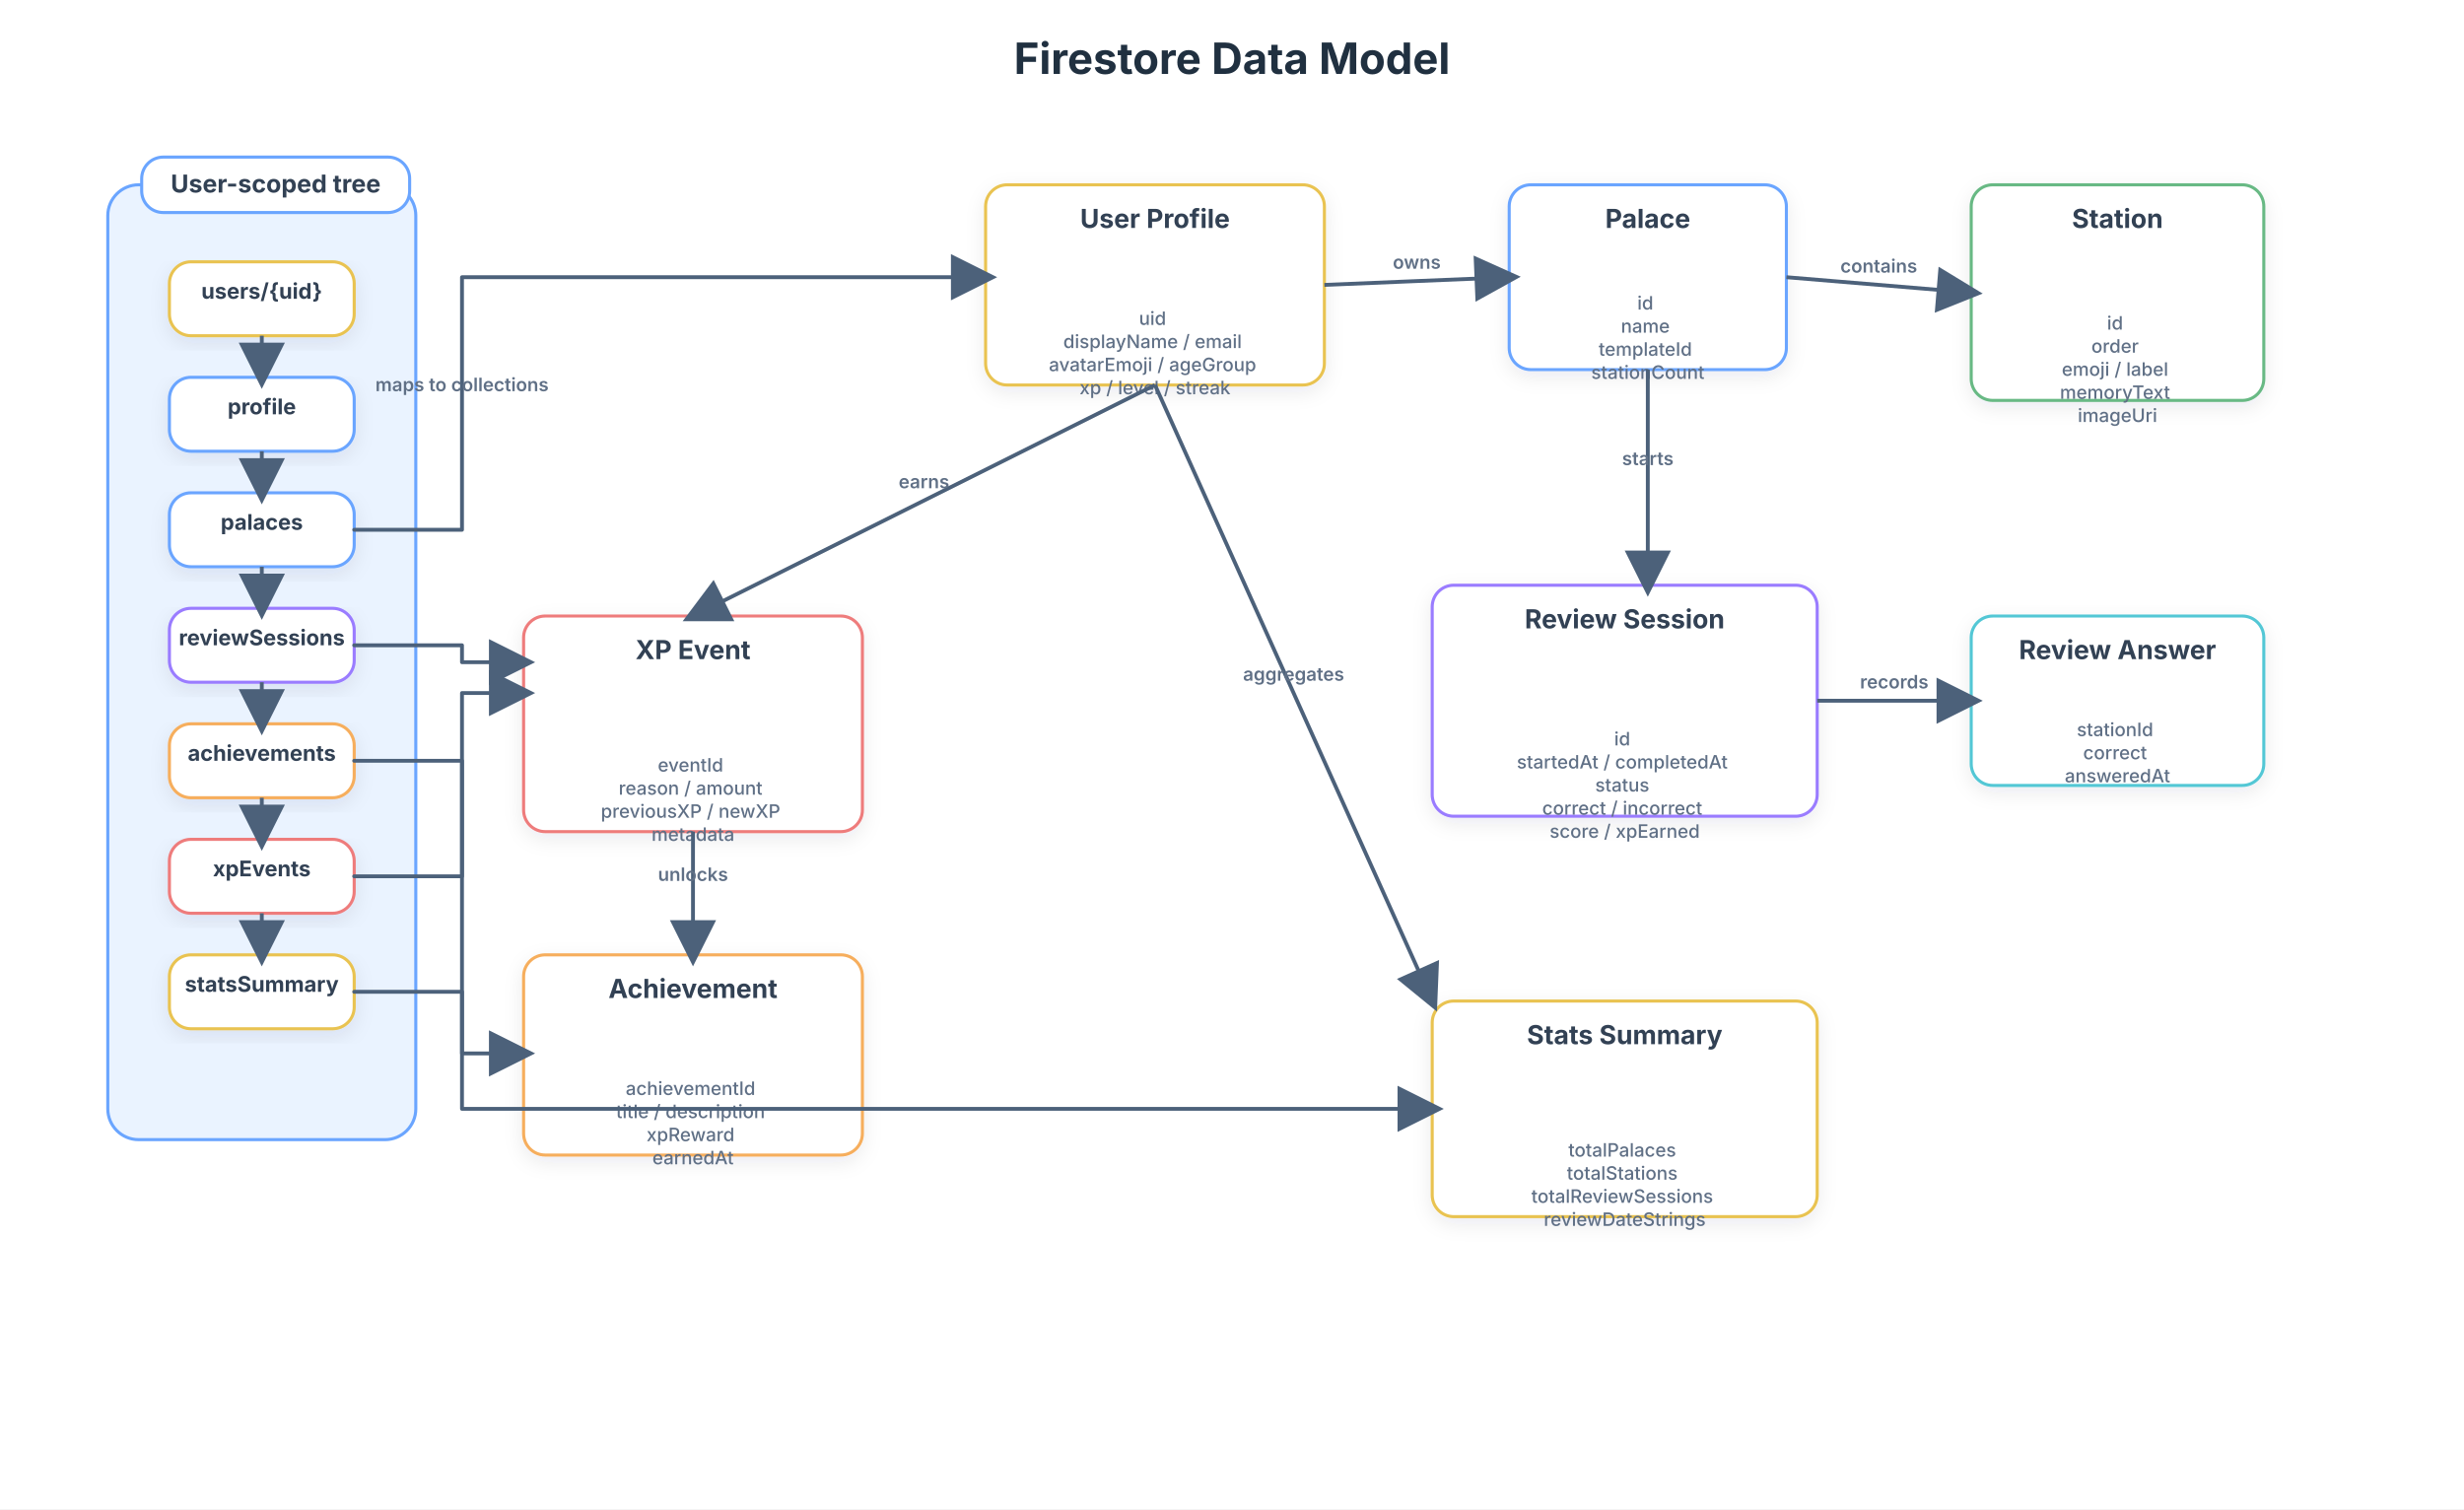
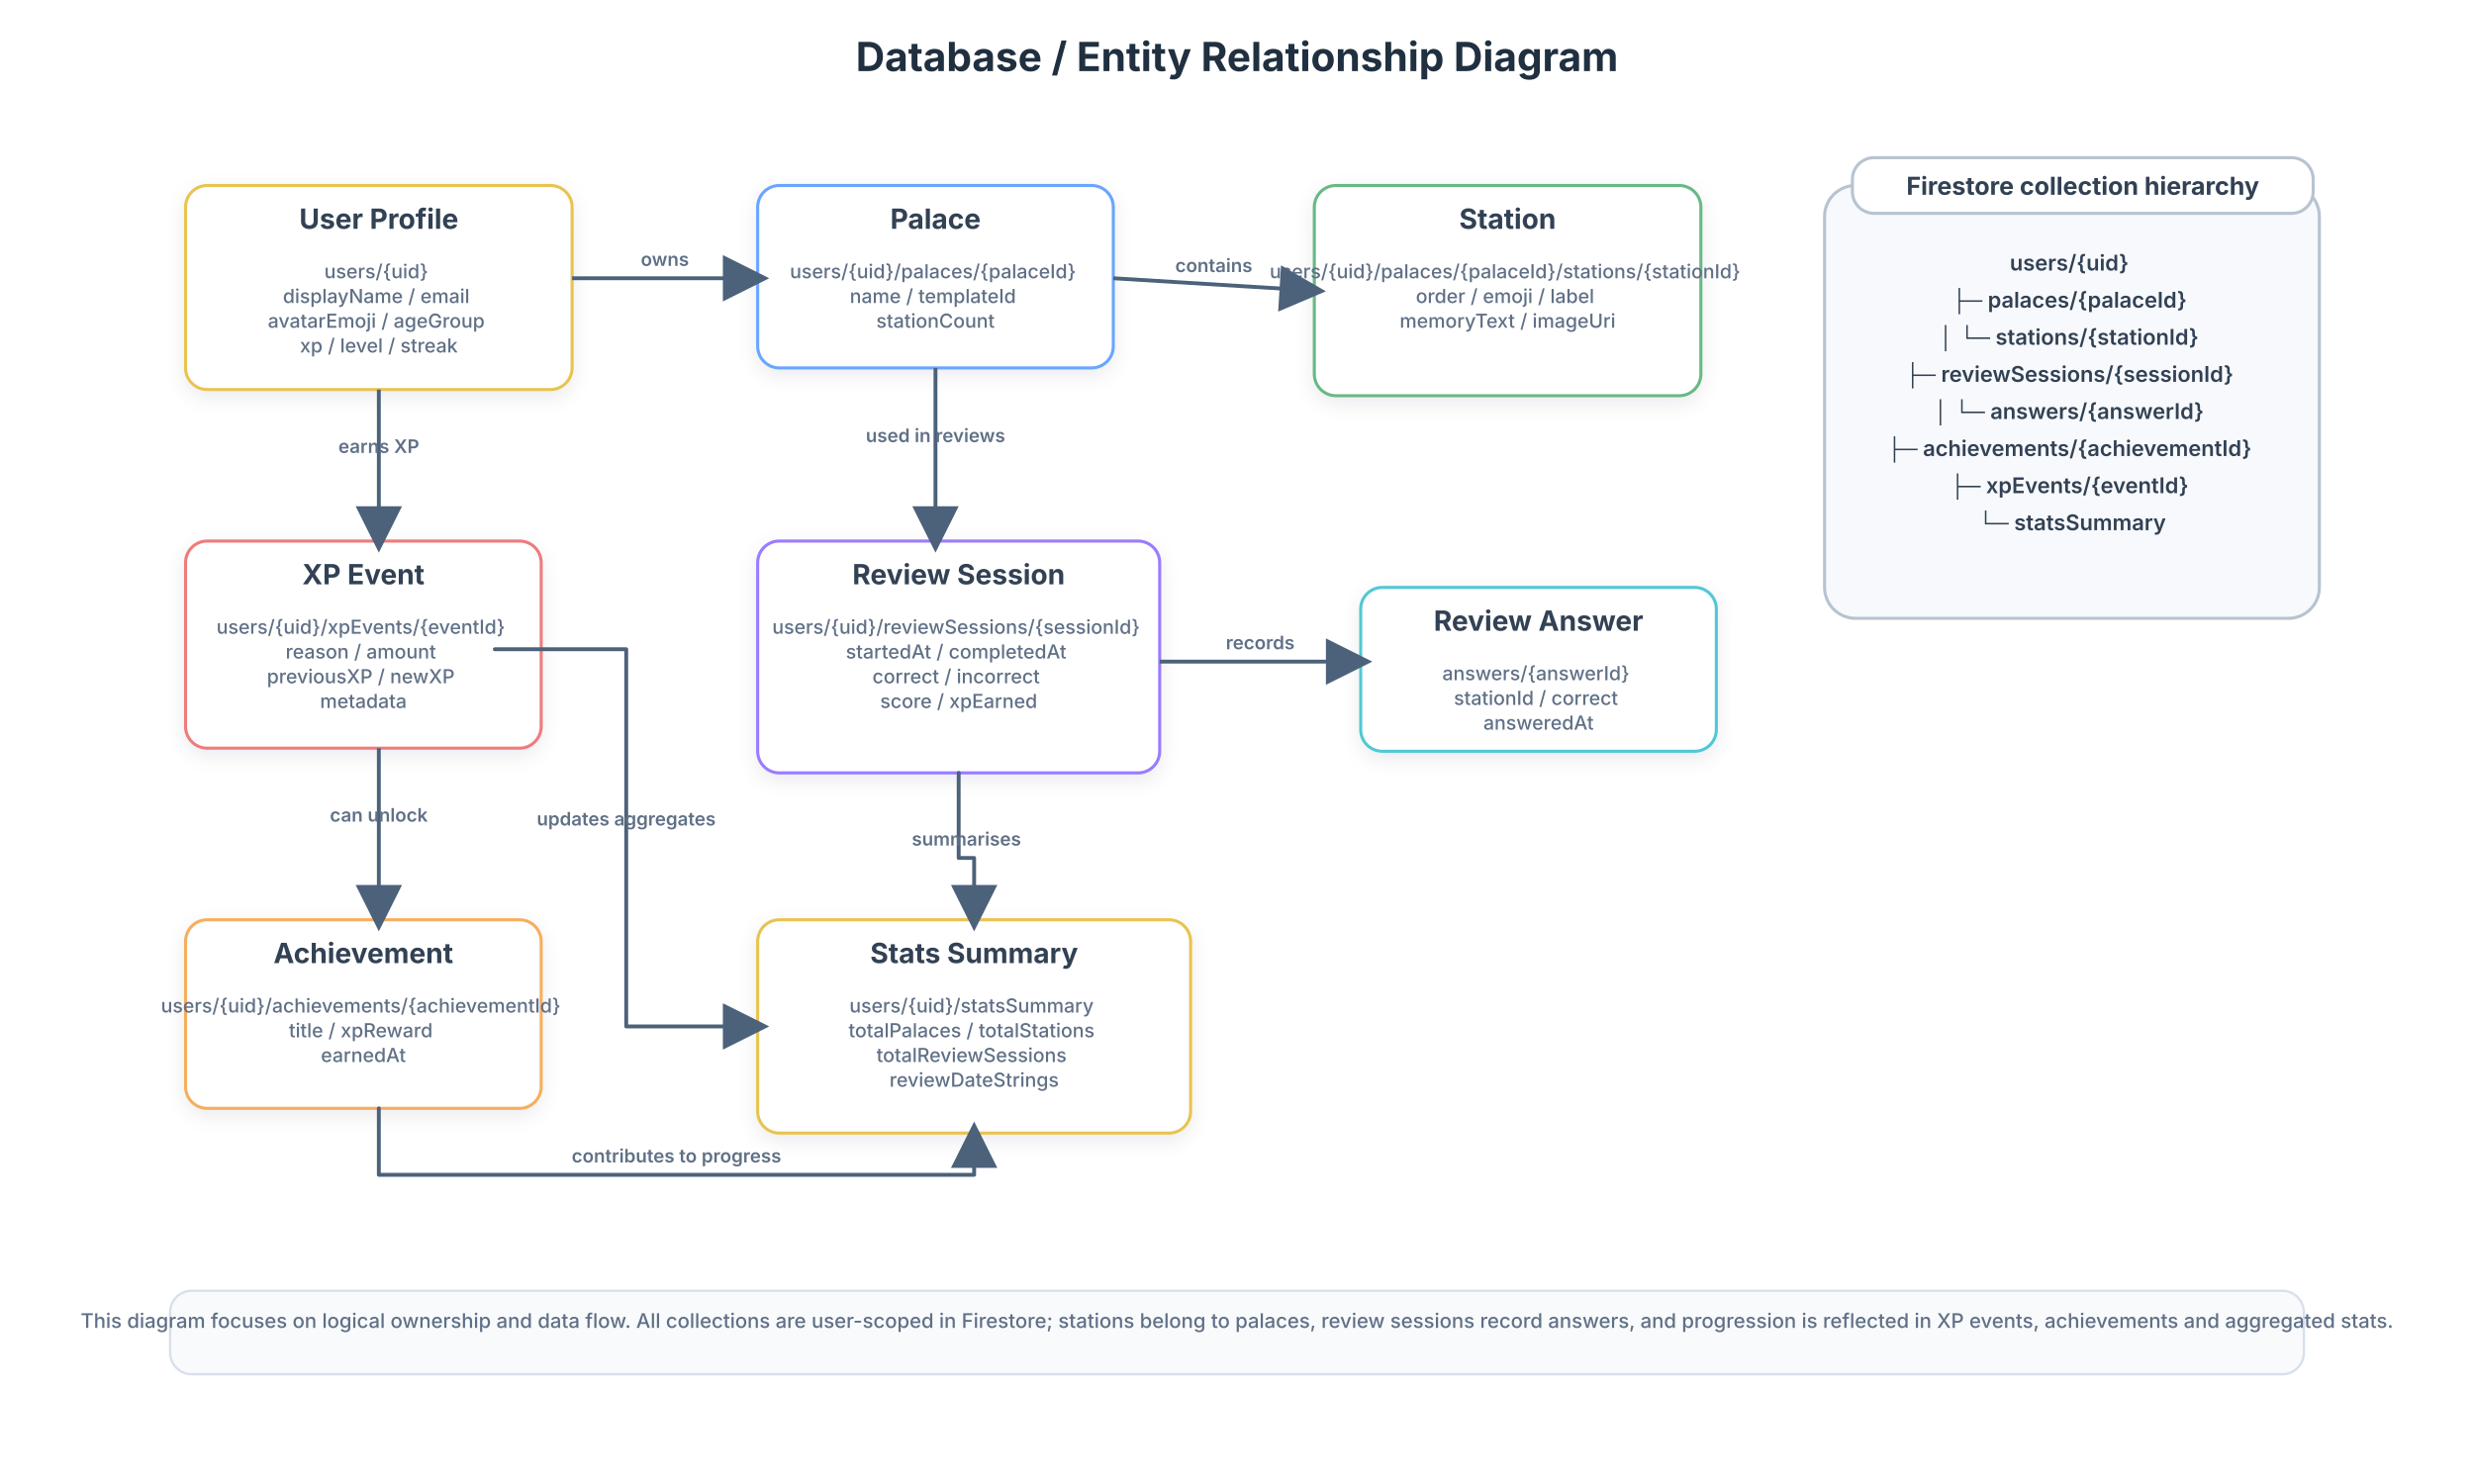
- <svg xmlns="http://www.w3.org/2000/svg" width="1600" height="980" viewBox="0 0 1600 980" role="img" aria-label="Firestore Data Model">
+ <svg xmlns="http://www.w3.org/2000/svg" width="1600" height="960" viewBox="0 0 1600 960" role="img" aria-label="Database / Entity Relationship Diagram">
  <defs>
    <marker id="arrow" markerWidth="12" markerHeight="12" refX="9" refY="6" orient="auto" markerUnits="strokeWidth">
      <path d="M0,0 L12,6 L0,12 z" fill="#4C617A" />
    </marker>
    <filter id="shadow" x="-10%" y="-10%" width="120%" height="130%">
      <feDropShadow dx="0" dy="4" stdDeviation="6" flood-color="#12253f" flood-opacity="0.08" />
    </filter>
  </defs>
  <rect width="100%" height="100%" fill="#FFFFFF" />
-   <text x="800.0" y="48" text-anchor="middle" font-family="Inter, Segoe UI, Arial, sans-serif" font-size="28" font-weight="700" fill="#203040">Firestore Data Model</text>
-   <rect x="640" y="120" width="220" height="130" rx="14" fill="#FFFFFF" stroke="#E9C351" stroke-width="2" filter="url(#shadow)" />
-   <text x="750.0" y="148" text-anchor="middle" font-family="Inter, Segoe UI, Arial, sans-serif" font-size="17" font-weight="700" fill="#324154">
-     <tspan x="750.0" dy="0">User Profile</tspan>
+   <text x="800.0" y="46" text-anchor="middle" font-family="Inter, Segoe UI, Arial, sans-serif" font-size="26" font-weight="700" fill="#203040">Database / Entity Relationship Diagram</text>
+   <rect x="120" y="120" width="250" height="132" rx="14" fill="#FFFFFF" stroke="#E9C351" stroke-width="2" filter="url(#shadow)" />
+   <text x="245.0" y="148" text-anchor="middle" font-family="Inter, Segoe UI, Arial, sans-serif" font-size="18" font-weight="700" fill="#324154">
+     <tspan x="245.0" dy="0">User Profile</tspan>
  </text>
-   <text x="750.0" y="211" text-anchor="middle" font-family="Inter, Segoe UI, Arial, sans-serif" font-size="12" font-weight="500" fill="#607086">
-     <tspan x="750.0" dy="0">uid</tspan>
-     <tspan x="750.0" dy="15">displayName / email</tspan>
-     <tspan x="750.0" dy="15">avatarEmoji / ageGroup</tspan>
-     <tspan x="750.0" dy="15">xp / level / streak</tspan>
+   <text x="245.0" y="180" text-anchor="middle" font-family="Inter, Segoe UI, Arial, sans-serif" font-size="12.5" font-weight="500" fill="#607086">
+     <tspan x="245.0" dy="0">users/{uid}</tspan>
+     <tspan x="245.0" dy="16">displayName / email</tspan>
+     <tspan x="245.0" dy="16">avatarEmoji / ageGroup</tspan>
+     <tspan x="245.0" dy="16">xp / level / streak</tspan>
  </text>
-   <rect x="980" y="120" width="180" height="120" rx="14" fill="#FFFFFF" stroke="#6AA5FF" stroke-width="2" filter="url(#shadow)" />
-   <text x="1070.0" y="148" text-anchor="middle" font-family="Inter, Segoe UI, Arial, sans-serif" font-size="17" font-weight="700" fill="#324154">
-     <tspan x="1070.0" dy="0">Palace</tspan>
+   <rect x="490" y="120" width="230" height="118" rx="14" fill="#FFFFFF" stroke="#6AA5FF" stroke-width="2" filter="url(#shadow)" />
+   <text x="605.0" y="148" text-anchor="middle" font-family="Inter, Segoe UI, Arial, sans-serif" font-size="18" font-weight="700" fill="#324154">
+     <tspan x="605.0" dy="0">Palace</tspan>
  </text>
-   <text x="1070.0" y="201" text-anchor="middle" font-family="Inter, Segoe UI, Arial, sans-serif" font-size="12" font-weight="500" fill="#607086">
-     <tspan x="1070.0" dy="0">id</tspan>
-     <tspan x="1070.0" dy="15">name</tspan>
-     <tspan x="1070.0" dy="15">templateId</tspan>
-     <tspan x="1070.0" dy="15">stationCount</tspan>
+   <text x="605.0" y="180" text-anchor="middle" font-family="Inter, Segoe UI, Arial, sans-serif" font-size="12.5" font-weight="500" fill="#607086">
+     <tspan x="605.0" dy="0">users/{uid}/palaces/{palaceId}</tspan>
+     <tspan x="605.0" dy="16">name / templateId</tspan>
+     <tspan x="605.0" dy="16">stationCount</tspan>
  </text>
-   <rect x="1280" y="120" width="190" height="140" rx="14" fill="#FFFFFF" stroke="#68B984" stroke-width="2" filter="url(#shadow)" />
-   <text x="1375.0" y="148" text-anchor="middle" font-family="Inter, Segoe UI, Arial, sans-serif" font-size="17" font-weight="700" fill="#324154">
-     <tspan x="1375.0" dy="0">Station</tspan>
+   <rect x="850" y="120" width="250" height="136" rx="14" fill="#FFFFFF" stroke="#68B984" stroke-width="2" filter="url(#shadow)" />
+   <text x="975.0" y="148" text-anchor="middle" font-family="Inter, Segoe UI, Arial, sans-serif" font-size="18" font-weight="700" fill="#324154">
+     <tspan x="975.0" dy="0">Station</tspan>
  </text>
-   <text x="1375.0" y="214" text-anchor="middle" font-family="Inter, Segoe UI, Arial, sans-serif" font-size="12" font-weight="500" fill="#607086">
-     <tspan x="1375.0" dy="0">id</tspan>
-     <tspan x="1375.0" dy="15">order</tspan>
-     <tspan x="1375.0" dy="15">emoji / label</tspan>
-     <tspan x="1375.0" dy="15">memoryText</tspan>
-     <tspan x="1375.0" dy="15">imageUri</tspan>
+   <text x="975.0" y="180" text-anchor="middle" font-family="Inter, Segoe UI, Arial, sans-serif" font-size="12.5" font-weight="500" fill="#607086">
+     <tspan x="975.0" dy="0">users/{uid}/palaces/{palaceId}/stations/{stationId}</tspan>
+     <tspan x="975.0" dy="16">order / emoji / label</tspan>
+     <tspan x="975.0" dy="16">memoryText / imageUri</tspan>
  </text>
-   <rect x="930" y="380" width="250" height="150" rx="14" fill="#FFFFFF" stroke="#9A7BFF" stroke-width="2" filter="url(#shadow)" />
-   <text x="1055.0" y="408" text-anchor="middle" font-family="Inter, Segoe UI, Arial, sans-serif" font-size="17" font-weight="700" fill="#324154">
-     <tspan x="1055.0" dy="0">Review Session</tspan>
+   <rect x="490" y="350" width="260" height="150" rx="14" fill="#FFFFFF" stroke="#9A7BFF" stroke-width="2" filter="url(#shadow)" />
+   <text x="620.0" y="378" text-anchor="middle" font-family="Inter, Segoe UI, Arial, sans-serif" font-size="18" font-weight="700" fill="#324154">
+     <tspan x="620.0" dy="0">Review Session</tspan>
  </text>
-   <text x="1055.0" y="484" text-anchor="middle" font-family="Inter, Segoe UI, Arial, sans-serif" font-size="12" font-weight="500" fill="#607086">
-     <tspan x="1055.0" dy="0">id</tspan>
-     <tspan x="1055.0" dy="15">startedAt / completedAt</tspan>
-     <tspan x="1055.0" dy="15">status</tspan>
-     <tspan x="1055.0" dy="15">correct / incorrect</tspan>
-     <tspan x="1055.0" dy="15">score / xpEarned</tspan>
+   <text x="620.0" y="410" text-anchor="middle" font-family="Inter, Segoe UI, Arial, sans-serif" font-size="12.5" font-weight="500" fill="#607086">
+     <tspan x="620.0" dy="0">users/{uid}/reviewSessions/{sessionId}</tspan>
+     <tspan x="620.0" dy="16">startedAt / completedAt</tspan>
+     <tspan x="620.0" dy="16">correct / incorrect</tspan>
+     <tspan x="620.0" dy="16">score / xpEarned</tspan>
  </text>
-   <rect x="1280" y="400" width="190" height="110" rx="14" fill="#FFFFFF" stroke="#52C7D5" stroke-width="2" filter="url(#shadow)" />
-   <text x="1375.0" y="428" text-anchor="middle" font-family="Inter, Segoe UI, Arial, sans-serif" font-size="17" font-weight="700" fill="#324154">
-     <tspan x="1375.0" dy="0">Review Answer</tspan>
+   <rect x="880" y="380" width="230" height="106" rx="14" fill="#FFFFFF" stroke="#52C7D5" stroke-width="2" filter="url(#shadow)" />
+   <text x="995.0" y="408" text-anchor="middle" font-family="Inter, Segoe UI, Arial, sans-serif" font-size="18" font-weight="700" fill="#324154">
+     <tspan x="995.0" dy="0">Review Answer</tspan>
  </text>
-   <text x="1375.0" y="478" text-anchor="middle" font-family="Inter, Segoe UI, Arial, sans-serif" font-size="12" font-weight="500" fill="#607086">
-     <tspan x="1375.0" dy="0">stationId</tspan>
-     <tspan x="1375.0" dy="15">correct</tspan>
-     <tspan x="1375.0" dy="15">answeredAt</tspan>
+   <text x="995.0" y="440" text-anchor="middle" font-family="Inter, Segoe UI, Arial, sans-serif" font-size="12.5" font-weight="500" fill="#607086">
+     <tspan x="995.0" dy="0">answers/{answerId}</tspan>
+     <tspan x="995.0" dy="16">stationId / correct</tspan>
+     <tspan x="995.0" dy="16">answeredAt</tspan>
  </text>
-   <rect x="340" y="400" width="220" height="140" rx="14" fill="#FFFFFF" stroke="#EE7B7B" stroke-width="2" filter="url(#shadow)" />
-   <text x="450.0" y="428" text-anchor="middle" font-family="Inter, Segoe UI, Arial, sans-serif" font-size="17" font-weight="700" fill="#324154">
-     <tspan x="450.0" dy="0">XP Event</tspan>
+   <rect x="120" y="350" width="230" height="134" rx="14" fill="#FFFFFF" stroke="#EE7B7B" stroke-width="2" filter="url(#shadow)" />
+   <text x="235.0" y="378" text-anchor="middle" font-family="Inter, Segoe UI, Arial, sans-serif" font-size="18" font-weight="700" fill="#324154">
+     <tspan x="235.0" dy="0">XP Event</tspan>
  </text>
-   <text x="450.0" y="501" text-anchor="middle" font-family="Inter, Segoe UI, Arial, sans-serif" font-size="12" font-weight="500" fill="#607086">
-     <tspan x="450.0" dy="0">eventId</tspan>
-     <tspan x="450.0" dy="15">reason / amount</tspan>
-     <tspan x="450.0" dy="15">previousXP / newXP</tspan>
-     <tspan x="450.0" dy="15">metadata</tspan>
+   <text x="235.0" y="410" text-anchor="middle" font-family="Inter, Segoe UI, Arial, sans-serif" font-size="12.5" font-weight="500" fill="#607086">
+     <tspan x="235.0" dy="0">users/{uid}/xpEvents/{eventId}</tspan>
+     <tspan x="235.0" dy="16">reason / amount</tspan>
+     <tspan x="235.0" dy="16">previousXP / newXP</tspan>
+     <tspan x="235.0" dy="16">metadata</tspan>
  </text>
-   <rect x="340" y="620" width="220" height="130" rx="14" fill="#FFFFFF" stroke="#F6AE5D" stroke-width="2" filter="url(#shadow)" />
-   <text x="450.0" y="648" text-anchor="middle" font-family="Inter, Segoe UI, Arial, sans-serif" font-size="17" font-weight="700" fill="#324154">
-     <tspan x="450.0" dy="0">Achievement</tspan>
+   <rect x="120" y="595" width="230" height="122" rx="14" fill="#FFFFFF" stroke="#F6AE5D" stroke-width="2" filter="url(#shadow)" />
+   <text x="235.0" y="623" text-anchor="middle" font-family="Inter, Segoe UI, Arial, sans-serif" font-size="18" font-weight="700" fill="#324154">
+     <tspan x="235.0" dy="0">Achievement</tspan>
  </text>
-   <text x="450.0" y="711" text-anchor="middle" font-family="Inter, Segoe UI, Arial, sans-serif" font-size="12" font-weight="500" fill="#607086">
-     <tspan x="450.0" dy="0">achievementId</tspan>
-     <tspan x="450.0" dy="15">title / description</tspan>
-     <tspan x="450.0" dy="15">xpReward</tspan>
-     <tspan x="450.0" dy="15">earnedAt</tspan>
+   <text x="235.0" y="655" text-anchor="middle" font-family="Inter, Segoe UI, Arial, sans-serif" font-size="12.5" font-weight="500" fill="#607086">
+     <tspan x="235.0" dy="0">users/{uid}/achievements/{achievementId}</tspan>
+     <tspan x="235.0" dy="16">title / xpReward</tspan>
+     <tspan x="235.0" dy="16">earnedAt</tspan>
  </text>
-   <rect x="930" y="650" width="250" height="140" rx="14" fill="#FFFFFF" stroke="#E9C351" stroke-width="2" filter="url(#shadow)" />
-   <text x="1055.0" y="678" text-anchor="middle" font-family="Inter, Segoe UI, Arial, sans-serif" font-size="17" font-weight="700" fill="#324154">
-     <tspan x="1055.0" dy="0">Stats Summary</tspan>
+   <rect x="490" y="595" width="280" height="138" rx="14" fill="#FFFFFF" stroke="#E9C351" stroke-width="2" filter="url(#shadow)" />
+   <text x="630.0" y="623" text-anchor="middle" font-family="Inter, Segoe UI, Arial, sans-serif" font-size="18" font-weight="700" fill="#324154">
+     <tspan x="630.0" dy="0">Stats Summary</tspan>
  </text>
-   <text x="1055.0" y="751" text-anchor="middle" font-family="Inter, Segoe UI, Arial, sans-serif" font-size="12" font-weight="500" fill="#607086">
-     <tspan x="1055.0" dy="0">totalPalaces</tspan>
-     <tspan x="1055.0" dy="15">totalStations</tspan>
-     <tspan x="1055.0" dy="15">totalReviewSessions</tspan>
-     <tspan x="1055.0" dy="15">reviewDateStrings</tspan>
+   <text x="630.0" y="655" text-anchor="middle" font-family="Inter, Segoe UI, Arial, sans-serif" font-size="12.5" font-weight="500" fill="#607086">
+     <tspan x="630.0" dy="0">users/{uid}/statsSummary</tspan>
+     <tspan x="630.0" dy="16">totalPalaces / totalStations</tspan>
+     <tspan x="630.0" dy="16">totalReviewSessions</tspan>
+     <tspan x="630.0" dy="16">reviewDateStrings</tspan>
  </text>
-   <rect x="70" y="120" width="200" height="620" rx="20" fill="#EAF3FF" stroke="#6AA5FF" stroke-width="2" />
-   <rect x="92" y="102" width="174" height="36" rx="14" fill="#FFFFFF" stroke="#6AA5FF" stroke-width="2" />
-   <text x="179.0" y="125" text-anchor="middle" font-family="Inter, Segoe UI, Arial, sans-serif" font-size="16" font-weight="700" fill="#324154">User-scoped tree</text>
-   <rect x="110" y="170" width="120" height="48" rx="14" fill="#FFFFFF" stroke="#E9C351" stroke-width="2" filter="url(#shadow)" />
-   <text x="170.0" y="194.0" text-anchor="middle" font-family="Inter, Segoe UI, Arial, sans-serif" font-size="14" font-weight="700" fill="#324154">
-     <tspan x="170.0" dy="0">users/{uid}</tspan>
+   <line x1="370" y1="180" x2="490" y2="180" stroke="#4C617A" stroke-width="2.5" marker-end="url(#arrow)" />
+   <text x="430.0" y="172.0" text-anchor="middle" font-family="Inter, Segoe UI, Arial, sans-serif" font-size="12" font-weight="600" fill="#607086">owns</text>
+   <line x1="720" y1="180" x2="850" y2="188" stroke="#4C617A" stroke-width="2.5" marker-end="url(#arrow)" />
+   <text x="785.0" y="176.0" text-anchor="middle" font-family="Inter, Segoe UI, Arial, sans-serif" font-size="12" font-weight="600" fill="#607086">contains</text>
+   <line x1="605" y1="238" x2="605" y2="350" stroke="#4C617A" stroke-width="2.5" marker-end="url(#arrow)" />
+   <text x="605.0" y="286.0" text-anchor="middle" font-family="Inter, Segoe UI, Arial, sans-serif" font-size="12" font-weight="600" fill="#607086">used in reviews</text>
+   <line x1="750" y1="428" x2="880" y2="428" stroke="#4C617A" stroke-width="2.5" marker-end="url(#arrow)" />
+   <text x="815.0" y="420.0" text-anchor="middle" font-family="Inter, Segoe UI, Arial, sans-serif" font-size="12" font-weight="600" fill="#607086">records</text>
+   <line x1="245" y1="252" x2="245" y2="350" stroke="#4C617A" stroke-width="2.5" marker-end="url(#arrow)" />
+   <text x="245.0" y="293.0" text-anchor="middle" font-family="Inter, Segoe UI, Arial, sans-serif" font-size="12" font-weight="600" fill="#607086">earns XP</text>
+   <line x1="245" y1="484" x2="245" y2="595" stroke="#4C617A" stroke-width="2.5" marker-end="url(#arrow)" />
+   <text x="245.0" y="531.5" text-anchor="middle" font-family="Inter, Segoe UI, Arial, sans-serif" font-size="12" font-weight="600" fill="#607086">can unlock</text>
+   <path d="M 320 420 L 405 420 L 405 664 L 490 664" fill="none" stroke="#4C617A" stroke-width="2.5" stroke-linecap="round" stroke-linejoin="round" marker-end="url(#arrow)" />
+   <text x="405.0" y="534.0" text-anchor="middle" font-family="Inter, Segoe UI, Arial, sans-serif" font-size="12" font-weight="600" fill="#607086">updates aggregates</text>
+   <path d="M 620 500 L 620 555 L 630 555 L 630 595" fill="none" stroke="#4C617A" stroke-width="2.5" stroke-linecap="round" stroke-linejoin="round" marker-end="url(#arrow)" />
+   <text x="625.0" y="547.0" text-anchor="middle" font-family="Inter, Segoe UI, Arial, sans-serif" font-size="12" font-weight="600" fill="#607086">summarises</text>
+   <path d="M 245 717 L 245 760 L 630 760 L 630 733" fill="none" stroke="#4C617A" stroke-width="2.5" stroke-linecap="round" stroke-linejoin="round" marker-end="url(#arrow)" />
+   <text x="437.5" y="752.0" text-anchor="middle" font-family="Inter, Segoe UI, Arial, sans-serif" font-size="12" font-weight="600" fill="#607086">contributes to progress</text>
+   <rect x="1180" y="120" width="320" height="280" rx="20" fill="#F7F9FC" stroke="#B8C3D0" stroke-width="2" />
+   <rect x="1198" y="102" width="298" height="36" rx="14" fill="#FFFFFF" stroke="#B8C3D0" stroke-width="2" />
+   <text x="1347.0" y="126" text-anchor="middle" font-family="Inter, Segoe UI, Arial, sans-serif" font-size="16" font-weight="700" fill="#324154">Firestore collection hierarchy</text>
+   <text x="1340" y="175" text-anchor="middle" font-family="Inter, Segoe UI, Arial, sans-serif" font-size="14" font-weight="600" fill="#324154">
+     <tspan x="1340" dy="0">users/{uid}</tspan>
+     <tspan x="1340" dy="24">├─ palaces/{palaceId}</tspan>
+     <tspan x="1340" dy="24">│  └─ stations/{stationId}</tspan>
+     <tspan x="1340" dy="24">├─ reviewSessions/{sessionId}</tspan>
+     <tspan x="1340" dy="24">│  └─ answers/{answerId}</tspan>
+     <tspan x="1340" dy="24">├─ achievements/{achievementId}</tspan>
+     <tspan x="1340" dy="24">├─ xpEvents/{eventId}</tspan>
+     <tspan x="1340" dy="24">└─ statsSummary</tspan>
  </text>
-   <rect x="110" y="245" width="120" height="48" rx="14" fill="#FFFFFF" stroke="#6AA5FF" stroke-width="2" filter="url(#shadow)" />
-   <text x="170.0" y="269.0" text-anchor="middle" font-family="Inter, Segoe UI, Arial, sans-serif" font-size="14" font-weight="700" fill="#324154">
-     <tspan x="170.0" dy="0">profile</tspan>
+   <rect x="110" y="835" width="1380" height="54" rx="14" fill="#F8FAFC" stroke="#D7E0EA" stroke-width="1.5" />
+   <text x="800.0" y="859" text-anchor="middle" font-family="Inter, Segoe UI, Arial, sans-serif" font-size="13" font-weight="500" fill="#607086">
+     <tspan x="800.0" dy="0">This diagram focuses on logical ownership and data flow. All collections are user-scoped in Firestore; stations belong to palaces, review sessions record answers, and progression is reflected in XP events, achievements and aggregated stats.</tspan>
  </text>
-   <line x1="170" y1="218" x2="170" y2="245" stroke="#4C617A" stroke-width="2.5" marker-end="url(#arrow)" />
-   <rect x="110" y="320" width="120" height="48" rx="14" fill="#FFFFFF" stroke="#6AA5FF" stroke-width="2" filter="url(#shadow)" />
-   <text x="170.0" y="344.0" text-anchor="middle" font-family="Inter, Segoe UI, Arial, sans-serif" font-size="14" font-weight="700" fill="#324154">
-     <tspan x="170.0" dy="0">palaces</tspan>
-   </text>
-   <line x1="170" y1="293" x2="170" y2="320" stroke="#4C617A" stroke-width="2.5" marker-end="url(#arrow)" />
-   <rect x="110" y="395" width="120" height="48" rx="14" fill="#FFFFFF" stroke="#9A7BFF" stroke-width="2" filter="url(#shadow)" />
-   <text x="170.0" y="419.0" text-anchor="middle" font-family="Inter, Segoe UI, Arial, sans-serif" font-size="14" font-weight="700" fill="#324154">
-     <tspan x="170.0" dy="0">reviewSessions</tspan>
-   </text>
-   <line x1="170" y1="368" x2="170" y2="395" stroke="#4C617A" stroke-width="2.5" marker-end="url(#arrow)" />
-   <rect x="110" y="470" width="120" height="48" rx="14" fill="#FFFFFF" stroke="#F6AE5D" stroke-width="2" filter="url(#shadow)" />
-   <text x="170.0" y="494.0" text-anchor="middle" font-family="Inter, Segoe UI, Arial, sans-serif" font-size="14" font-weight="700" fill="#324154">
-     <tspan x="170.0" dy="0">achievements</tspan>
-   </text>
-   <line x1="170" y1="443" x2="170" y2="470" stroke="#4C617A" stroke-width="2.5" marker-end="url(#arrow)" />
-   <rect x="110" y="545" width="120" height="48" rx="14" fill="#FFFFFF" stroke="#EE7B7B" stroke-width="2" filter="url(#shadow)" />
-   <text x="170.0" y="569.0" text-anchor="middle" font-family="Inter, Segoe UI, Arial, sans-serif" font-size="14" font-weight="700" fill="#324154">
-     <tspan x="170.0" dy="0">xpEvents</tspan>
-   </text>
-   <line x1="170" y1="518" x2="170" y2="545" stroke="#4C617A" stroke-width="2.5" marker-end="url(#arrow)" />
-   <rect x="110" y="620" width="120" height="48" rx="14" fill="#FFFFFF" stroke="#E9C351" stroke-width="2" filter="url(#shadow)" />
-   <text x="170.0" y="644.0" text-anchor="middle" font-family="Inter, Segoe UI, Arial, sans-serif" font-size="14" font-weight="700" fill="#324154">
-     <tspan x="170.0" dy="0">statsSummary</tspan>
-   </text>
-   <line x1="170" y1="593" x2="170" y2="620" stroke="#4C617A" stroke-width="2.5" marker-end="url(#arrow)" />
-   <line x1="860" y1="185" x2="980" y2="180" stroke="#4C617A" stroke-width="2.5" marker-end="url(#arrow)" />
-   <text x="920.0" y="174.5" text-anchor="middle" font-family="Inter, Segoe UI, Arial, sans-serif" font-size="12" font-weight="600" fill="#607086">owns</text>
-   <line x1="1160" y1="180" x2="1280" y2="190" stroke="#4C617A" stroke-width="2.5" marker-end="url(#arrow)" />
-   <text x="1220.0" y="177.0" text-anchor="middle" font-family="Inter, Segoe UI, Arial, sans-serif" font-size="12" font-weight="600" fill="#607086">contains</text>
-   <line x1="1070" y1="240" x2="1070" y2="380" stroke="#4C617A" stroke-width="2.5" marker-end="url(#arrow)" />
-   <text x="1070.0" y="302.0" text-anchor="middle" font-family="Inter, Segoe UI, Arial, sans-serif" font-size="12" font-weight="600" fill="#607086">starts</text>
-   <line x1="1180" y1="455" x2="1280" y2="455" stroke="#4C617A" stroke-width="2.5" marker-end="url(#arrow)" />
-   <text x="1230.0" y="447.0" text-anchor="middle" font-family="Inter, Segoe UI, Arial, sans-serif" font-size="12" font-weight="600" fill="#607086">records</text>
-   <line x1="750" y1="250" x2="450" y2="400" stroke="#4C617A" stroke-width="2.5" marker-end="url(#arrow)" />
-   <text x="600.0" y="317.0" text-anchor="middle" font-family="Inter, Segoe UI, Arial, sans-serif" font-size="12" font-weight="600" fill="#607086">earns</text>
-   <line x1="450" y1="540" x2="450" y2="620" stroke="#4C617A" stroke-width="2.5" marker-end="url(#arrow)" />
-   <text x="450.0" y="572.0" text-anchor="middle" font-family="Inter, Segoe UI, Arial, sans-serif" font-size="12" font-weight="600" fill="#607086">unlocks</text>
-   <line x1="750" y1="250" x2="930" y2="650" stroke="#4C617A" stroke-width="2.5" marker-end="url(#arrow)" />
-   <text x="840.0" y="442.0" text-anchor="middle" font-family="Inter, Segoe UI, Arial, sans-serif" font-size="12" font-weight="600" fill="#607086">aggregates</text>
-   <path d="M 230 344 L 300 344 L 300 180 L 640 180" fill="none" stroke="#4C617A" stroke-width="2.5" marker-end="url(#arrow)" stroke-linejoin="round" stroke-linecap="round" />
-   <text x="300.0" y="254.0" text-anchor="middle" font-family="Inter, Segoe UI, Arial, sans-serif" font-size="12" font-weight="600" fill="#607086">maps to collections</text>
-   <path d="M 230 419 L 300 419 L 300 430 L 340 430" fill="none" stroke="#4C617A" stroke-width="2.5" marker-end="url(#arrow)" stroke-linejoin="round" stroke-linecap="round" />
-   <path d="M 230 494 L 300 494 L 300 684 L 340 684" fill="none" stroke="#4C617A" stroke-width="2.5" marker-end="url(#arrow)" stroke-linejoin="round" stroke-linecap="round" />
-   <path d="M 230 569 L 300 569 L 300 450 L 340 450" fill="none" stroke="#4C617A" stroke-width="2.5" marker-end="url(#arrow)" stroke-linejoin="round" stroke-linecap="round" />
-   <path d="M 230 644 L 300 644 L 300 720 L 930 720" fill="none" stroke="#4C617A" stroke-width="2.5" marker-end="url(#arrow)" stroke-linejoin="round" stroke-linecap="round" />
</svg>
